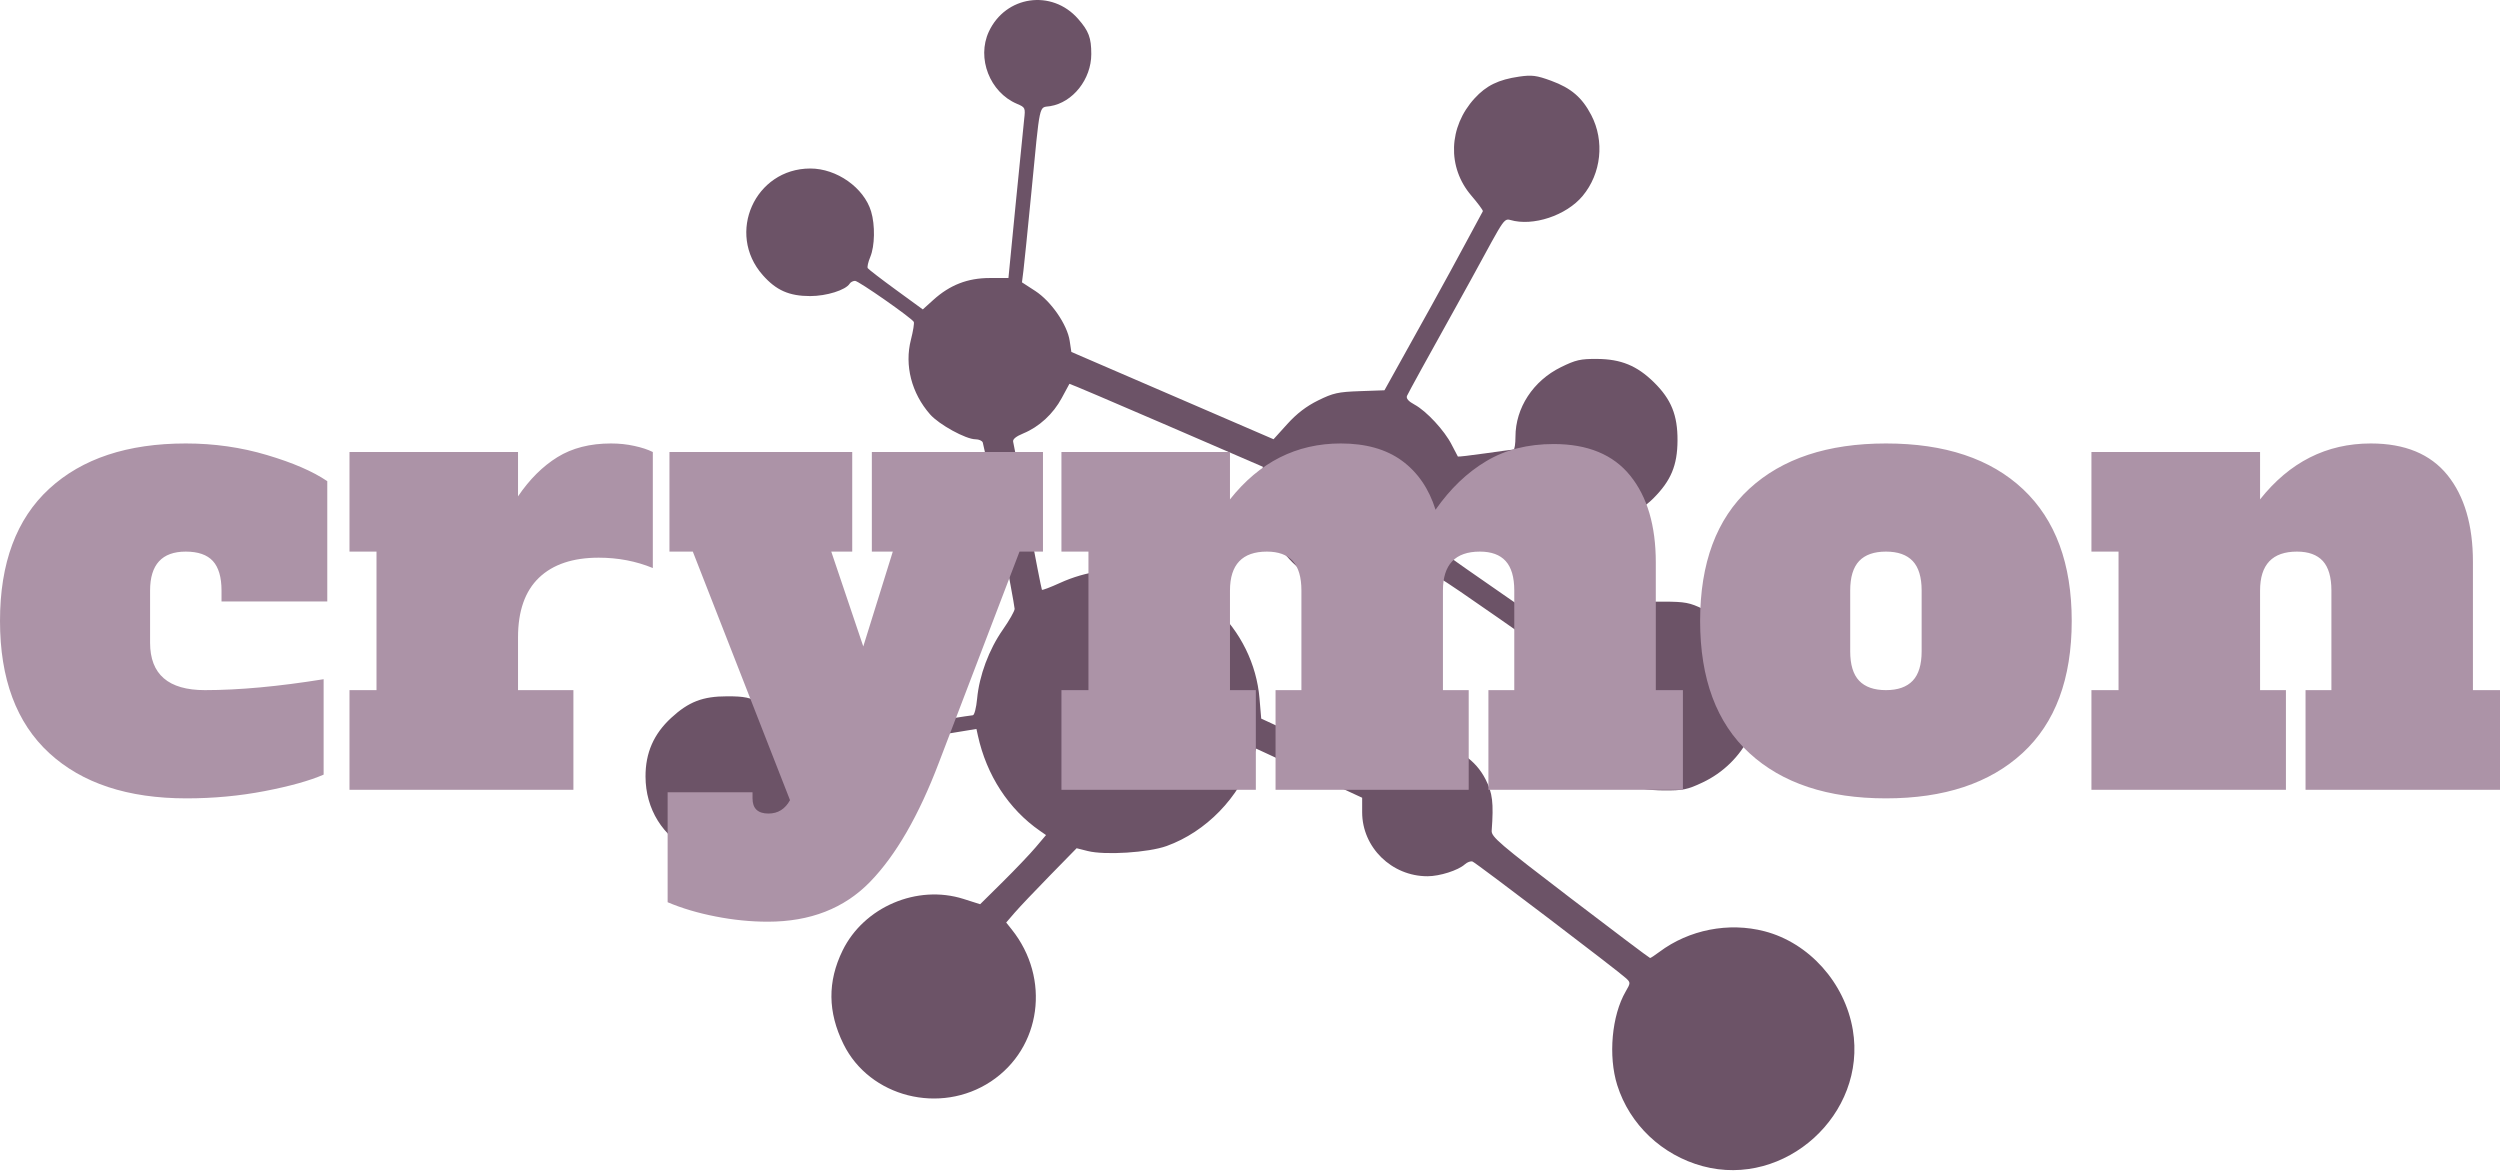
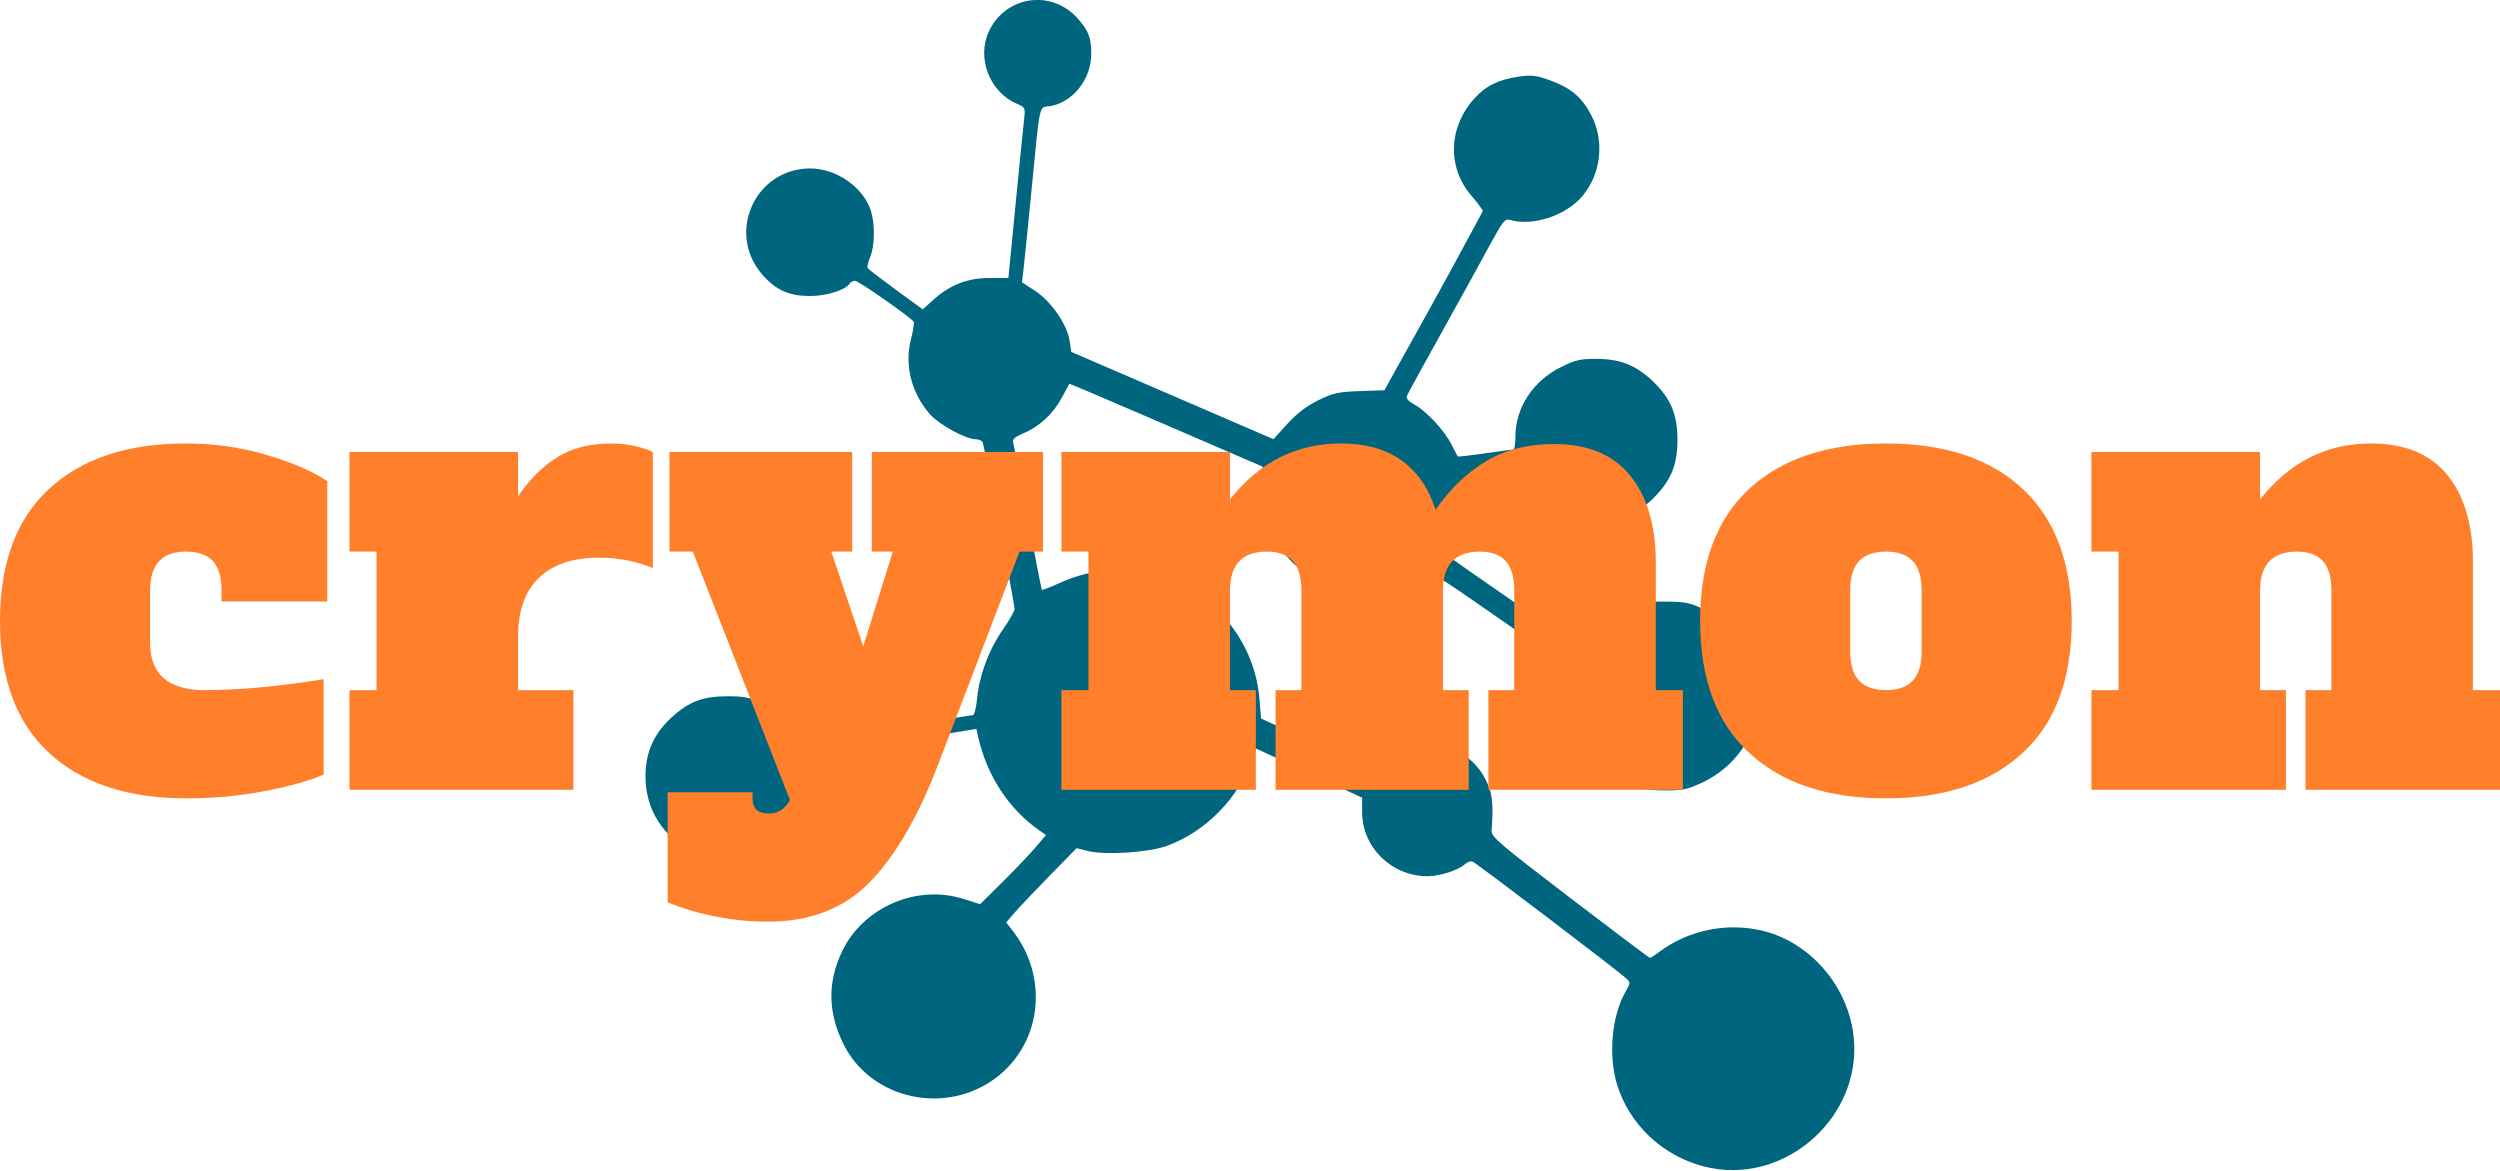
<svg xmlns="http://www.w3.org/2000/svg" width="256.38" height="120" preserveAspectRatio="xMidYMid" version="1.1" viewBox="61.959 5.6 256.38 120">
  <defs>
    <filter id="editing-jagged-46-1" x="0" y="0" width="1" height="1">
      <feTurbulence baseFrequency="0" result="turb" seed="1" />
      <feDisplacementMap in="SourceGraphic" in2="turb" />
    </filter>
  </defs>
-   <g transform="matrix(.26205 0 0 .26205 131.04 -33.969)" fill="#6c5367">
-     <path d="m402.72 607.37c-15.92-4.288-28.597-16.308-33.44-31.71-3.583-11.394-2.148-27.267 3.314-36.659 1.914-3.291 1.92-3.472 0.173-5.133-2.83-2.691-58.655-45.141-60.098-45.7-0.708-0.274-2.08 0.219-3.05 1.097-2.598 2.351-9.818 4.648-14.611 4.648-14.023 0-25.552-11.306-25.552-25.059v-5.666l-41.489-19.225-1.127 3.254c-5.529 15.969-18.46 29.273-33.884 34.861-7.127 2.582-24.144 3.666-30.889 1.967l-4.352-1.096-10.504 10.732c-5.777 5.902-11.979 12.445-13.782 14.538l-3.278 3.806 2.152 2.694c15.325 19.185 11.615 46.401-8.111 59.494-19.823 13.158-47.495 6.151-57.718-14.616-6.174-12.541-6.289-24.476-0.353-36.609 8.353-17.073 29.183-25.957 47.336-20.19l6.5 2.065 8.822-8.726c4.852-4.799 10.653-10.889 12.891-13.533l4.068-4.807-2.391-1.658c-12.243-8.489-20.876-21.753-24.277-37.298l-0.562-2.57-32.276 5.295c-17.752 2.912-32.614 5.306-33.026 5.32-0.412 0.014-0.75 3.32-0.75 7.347 0 4.073-0.706 9.395-1.592 11.994-2.06 6.045-9.326 14.078-15.8 17.47-4.424 2.318-6.311 2.678-14.108 2.695-7.527 0.016-9.806-0.377-13.923-2.404-11.302-5.562-17.991-16.353-18.029-29.083-0.028-9.285 3.199-16.663 10.046-22.975 6.856-6.32 12.35-8.435 21.905-8.434 6.821 8.6e-4 8.856 0.428 13.804 2.897 5.841 2.914 11.843 8.553 13.894 13.053 0.797 1.75 1.692 2.295 3.204 1.955 3.128-0.704 63.981-10.49 65.232-10.49 0.597 0 1.347-2.894 1.683-6.488 0.847-9.075 4.631-19.228 10.06-26.995 2.543-3.637 4.623-7.306 4.623-8.154 0-1.774-11.772-63.227-12.473-65.113-0.256-0.688-1.532-1.25-2.836-1.25-3.776 0-14.27-5.756-17.778-9.751-7.272-8.282-10.072-19.179-7.504-29.203 0.878-3.426 1.38-6.578 1.115-7.005-1.03-1.667-21.611-16.041-22.968-16.041-0.792 0-1.747 0.497-2.122 1.104-1.542 2.495-9.04 4.852-15.436 4.852-8.252 0-13.33-2.252-18.613-8.253-14.343-16.294-3.029-41.623 18.613-41.671 10.368-0.023 21.05 7.517 23.839 16.827 1.604 5.355 1.452 13.509-0.333 17.78-0.821 1.966-1.267 3.94-0.991 4.387 0.276 0.447 5.237 4.263 11.025 8.481l10.523 7.669 4.098-3.702c6.513-5.884 13.46-8.584 22.088-8.584h7.328l2.805-28.694c1.543-15.782 3.047-30.801 3.342-33.376 0.523-4.558 0.448-4.72-2.844-6.117-10.585-4.495-15.783-17.838-10.985-28.201 6.536-14.118 24.665-16.737 34.93-5.046 4.184 4.766 5.174 7.406 5.174 13.795 0 9.839-7.218 18.962-16.128 20.387-4.482 0.717-3.798-2.469-7.38 34.363-1.364 14.025-2.736 27.543-3.051 30.04l-0.571 4.54 5.182 3.358c6.221 4.031 12.544 13.19 13.498 19.551l0.65 4.331 79.126 34.161 5.386-5.952c3.706-4.096 7.467-6.977 12.06-9.24 5.885-2.9 7.814-3.329 16.318-3.628l9.645-0.34 18.383-33.072c10.11-18.19 19.864-36.679 20.11-36.983 0.246-0.303-2.393-3.678-4.5-6.136-9.505-11.086-8.971-26.854 1.287-38.062 4.579-5.003 9.344-7.327 17.418-8.496 4.977-0.721 6.832-0.481 12.554 1.623 7.812 2.872 12.073 6.524 15.676 13.436 5.285 10.139 3.934 22.84-3.366 31.624-6.381 7.679-19.473 12.029-28.33 9.415-3.062-0.904-2.934 1.128-21.304 34.078-10.195 18.288-18.798 33.931-19.116 34.764-0.391 1.022 0.57 2.133 2.958 3.419 4.642 2.5 11.746 10.166 14.525 15.675 1.219 2.416 2.31 4.504 2.425 4.641 0.115 0.137 4.897-0.417 10.627-1.232 5.73-0.814 10.755-1.489 11.168-1.499 0.412-0.01 0.75-2.264 0.75-5.008 0-11.282 6.912-21.874 17.758-27.211 5.84-2.874 7.676-3.293 14.224-3.244 9.341 0.069 15.59 2.643 22.213 9.149 6.765 6.645 9.279 12.858 9.222 22.795-0.055 9.717-2.55 15.689-9.444 22.607-14.357 14.406-40.836 10.546-50.047-7.296-1.722-3.336-2.216-3.641-5.165-3.188-1.794 0.276-6.861 1.048-11.261 1.717-7.012 1.065-7.975 1.459-7.795 3.188 0.471 4.537-1.982 15.078-4.816 20.693-1.673 3.314-2.67 6.362-2.215 6.774 0.94 0.85 49.152 34.251 51.089 35.394 0.814 0.48 3.062-1.224 6.328-4.798 3.337-3.651 7.336-6.66 11.72-8.817 6.13-3.016 7.404-3.271 16.172-3.238 8.413 0.032 10.211 0.372 15.496 2.931 7.593 3.676 14.326 10.397 18.082 18.046 2.658 5.413 2.94 6.946 2.939 15.987-1.9e-4 8.933-0.3 10.61-2.807 15.717-3.869 7.881-10.402 14.279-18.468 18.087-5.967 2.817-7.683 3.168-15.225 3.112-11.888-0.087-18.567-2.807-26.588-10.828-4.447-4.447-6.703-7.704-8.37-12.088-2.248-5.908-3.136-15.465-2.042-21.976 0.488-2.902-0.189-3.455-27.395-22.4-25.662-17.869-28.064-19.319-30-18.108-18.172 11.359-38.502 9.424-51.941-4.944-7.594-8.119-10.124-14.579-10.36-26.453l-0.196-9.881-37.764-16.326c-20.77-8.979-37.826-16.233-37.901-16.119-0.075 0.114-1.429 2.618-3.008 5.565-3.329 6.212-8.845 11.288-15.045 13.844-2.906 1.198-4.229 2.298-3.963 3.298 0.219 0.825 2.774 14.1 5.678 29.5s5.413 28.182 5.575 28.404c0.162 0.222 3.338-0.984 7.057-2.679 20.629-9.405 44.117-5.647 60.657 9.706 10.049 9.328 16.307 22.056 17.439 35.473l0.667 7.903 43.984 20.365 2.874-2.874c12.22-12.22 33.138-9.028 40.921 6.244 2.763 5.421 3.214 9.18 2.416 20.13-0.175 2.396 2.978 5.094 30.672 26.25 16.977 12.969 31.069 23.58 31.317 23.58 0.248 0 1.883-1.074 3.634-2.386 11.602-8.695 27.111-11.738 41.168-8.076 17.43 4.54 31.431 20.174 34.532 38.561 5.561 32.966-26.467 62.054-58.752 53.36z" fill="#6c5367" />
+   <g transform="translate(-.00017188 .00014026)">
+     <path d="m236.57 125.19c-4.172-1.124-7.494-4.274-8.763-8.31-0.939-2.986-0.563-7.145 0.869-9.607 0.501-0.862 0.503-0.91 0.045-1.345-0.742-0.705-15.371-11.829-15.749-11.976-0.186-0.072-0.545 0.057-0.799 0.287-0.681 0.616-2.573 1.218-3.829 1.218-3.675 0-6.696-2.963-6.696-6.567v-1.485l-10.872-5.038-0.295 0.853c-1.449 4.185-4.837 7.671-8.879 9.135-1.867 0.677-6.327 0.961-8.095 0.516l-1.141-0.287-2.753 2.812c-1.514 1.547-3.139 3.261-3.612 3.81l-0.859 0.997 0.564 0.706c4.016 5.027 3.044 12.159-2.126 15.59-5.195 3.448-12.446 1.612-15.125-3.83-1.618-3.286-1.648-6.414-0.092-9.593 2.189-4.474 7.647-6.802 12.404-5.291l1.703 0.541 2.312-2.287c1.272-1.258 2.792-2.853 3.378-3.546l1.066-1.26-0.627-0.434c-3.208-2.225-5.471-5.7-6.362-9.774l-0.147-0.674-8.458 1.388c-4.652 0.763-8.546 1.391-8.655 1.394-0.108 0.004-0.197 0.87-0.197 1.925 0 1.067-0.185 2.462-0.417 3.143-0.54 1.584-2.444 3.689-4.14 4.578-1.159 0.607-1.654 0.702-3.697 0.706-1.972 0.004-2.57-0.099-3.648-0.63-2.962-1.458-4.715-4.285-4.724-7.621-7e-3 -2.433 0.838-4.367 2.633-6.021 1.797-1.656 3.236-2.21 5.74-2.21 1.787 2.25e-4 2.321 0.112 3.617 0.759 1.531 0.764 3.103 2.241 3.641 3.421 0.209 0.458 0.443 0.602 0.84 0.512 0.82-0.185 16.766-2.749 17.094-2.749 0.156 0 0.353-0.758 0.441-1.7 0.222-2.378 1.214-5.039 2.636-7.074 0.666-0.953 1.211-1.915 1.211-2.137 0-0.465-3.085-16.569-3.269-17.063-0.067-0.18-0.401-0.328-0.743-0.328-0.989 0-3.74-1.508-4.659-2.555-1.905-2.17-2.639-5.026-1.966-7.653 0.23-0.898 0.362-1.724 0.292-1.836-0.27-0.437-5.663-4.204-6.019-4.204-0.207 0-0.458 0.13-0.556 0.289-0.404 0.654-2.369 1.272-4.045 1.272-2.162 0-3.493-0.59-4.878-2.163-3.759-4.27-0.794-10.907 4.878-10.92 2.717-6e-3 5.516 1.97 6.247 4.41 0.42 1.403 0.38 3.54-0.087 4.659-0.215 0.515-0.332 1.032-0.26 1.149 0.072 0.117 1.373 1.117 2.889 2.223l2.758 2.01 1.074-0.97c1.707-1.542 3.527-2.249 5.788-2.249h1.92l0.735-7.519c0.404-4.136 0.798-8.071 0.876-8.746 0.137-1.194 0.117-1.237-0.745-1.603-2.774-1.178-4.136-4.674-2.879-7.39 1.713-3.7 6.463-4.386 9.153-1.322 1.097 1.249 1.356 1.941 1.356 3.615 0 2.578-1.891 4.969-4.226 5.342-1.175 0.188-0.995-0.647-1.934 9.005-0.357 3.675-0.717 7.218-0.799 7.872l-0.15 1.19 1.358 0.88c1.63 1.056 3.287 3.456 3.537 5.123l0.17 1.135 20.735 8.952 1.411-1.56c0.971-1.073 1.957-1.828 3.16-2.421 1.542-0.76 2.048-0.872 4.276-0.951l2.527-0.089 4.817-8.666c2.649-4.767 5.205-9.612 5.27-9.691 0.064-0.079-0.627-0.964-1.179-1.608-2.491-2.905-2.351-7.037 0.337-9.974 1.2-1.311 2.449-1.92 4.564-2.226 1.304-0.189 1.79-0.126 3.29 0.425 2.047 0.753 3.164 1.71 4.108 3.521 1.385 2.657 1.031 5.985-0.882 8.287-1.672 2.012-5.103 3.152-7.424 2.467-0.802-0.237-0.769 0.296-5.583 8.93-2.672 4.792-4.926 8.892-5.009 9.11-0.103 0.268 0.149 0.559 0.775 0.896 1.216 0.655 3.078 2.664 3.806 4.108 0.319 0.633 0.605 1.18 0.635 1.216 0.03 0.036 1.283-0.109 2.785-0.323 1.502-0.213 2.818-0.39 2.927-0.393 0.108-0.003 0.197-0.593 0.197-1.312 0-2.956 1.811-5.732 4.654-7.131 1.53-0.753 2.011-0.863 3.727-0.85 2.448 0.018 4.085 0.693 5.821 2.397 1.773 1.741 2.431 3.369 2.417 5.973-0.015 2.546-0.668 4.111-2.475 5.924-3.762 3.775-10.701 2.764-13.115-1.912-0.451-0.874-0.581-0.954-1.354-0.835-0.47 0.072-1.798 0.275-2.951 0.45-1.837 0.279-2.09 0.382-2.043 0.835 0.124 1.189-0.519 3.951-1.262 5.423-0.438 0.869-0.7 1.667-0.581 1.775 0.246 0.223 12.88 8.976 13.388 9.275 0.213 0.126 0.802-0.321 1.658-1.257 0.874-0.957 1.923-1.745 3.071-2.31 1.606-0.79 1.94-0.857 4.238-0.849 2.205 0.008 2.676 0.097 4.061 0.768 1.99 0.963 3.754 2.724 4.738 4.729 0.696 1.419 0.77 1.82 0.77 4.189-5e-5 2.341-0.079 2.78-0.736 4.119-1.014 2.065-2.726 3.742-4.84 4.74-1.564 0.738-2.013 0.83-3.99 0.816-3.115-0.023-4.865-0.736-6.967-2.837-1.165-1.165-1.756-2.019-2.193-3.168-0.589-1.548-0.822-4.053-0.535-5.759 0.128-0.761-0.05-0.905-7.179-5.87-6.725-4.683-7.354-5.062-7.862-4.745-4.762 2.977-10.089 2.469-13.611-1.296-1.99-2.127-2.653-3.82-2.715-6.932l-0.051-2.589-9.896-4.278c-5.443-2.353-9.912-4.254-9.932-4.224-0.02 0.03-0.374 0.686-0.788 1.458-0.872 1.628-2.318 2.958-3.942 3.628-0.762 0.314-1.108 0.602-1.039 0.864 0.057 0.216 0.727 3.695 1.488 7.731 0.761 4.036 1.418 7.385 1.461 7.443 0.043 0.058 0.875-0.258 1.849-0.702 5.406-2.465 11.561-1.48 15.895 2.543 2.633 2.444 4.273 5.78 4.57 9.296l0.175 2.071 11.526 5.337 0.753-0.753c3.202-3.202 8.684-2.366 10.723 1.636 0.724 1.421 0.842 2.406 0.633 5.275-0.046 0.628 0.78 1.335 8.038 6.879 4.449 3.398 8.142 6.179 8.207 6.179 0.065 0 0.493-0.281 0.952-0.625 3.04-2.279 7.104-3.076 10.788-2.116 4.567 1.19 8.236 5.287 9.049 10.105 1.457 8.639-6.936 16.261-15.396 13.983z" fill="#006680" stroke-width=".262" />
+     <path transform="matrix(.98598 0 0 .97366 15.415 10.837)" d="m66.596 78.71q-9.15 0-14.27-4.77t-5.12-13.92 5.12-13.92 14.2-4.77q4.42 0 8.45 1.22 4.03 1.21 6.27 2.75v12.67h-11v-1.15q0-2.11-0.9-3.11-0.9-0.99-2.82-0.99-3.71 0-3.71 4.1v5.5q0 4.99 5.7 4.99 5.31 0 12.35-1.15v10.05q-2.18 0.96-6.11 1.73-3.94 0.77-8.16 0.77zm44.16-37.38q1.28 0 2.43 0.26 1.15 0.25 1.92 0.64v12.22q-2.62-1.09-5.63-1.09-4.03 0-6.21 2.11-2.18 2.12-2.18 6.28v5.56h5.76v10.5h-23.29v-10.5h2.81v-14.59h-2.81v-10.49h17.53v4.67q1.8-2.69 4.1-4.13t5.57-1.44zm27.13 0.9h17.8v10.49h-2.44l-8.38 22.21q-3.14 8.38-7.17 12.58-4.03 4.19-10.62 4.19-2.69 0-5.44-0.55-2.75-0.54-4.99-1.5v-11.58h8.83v0.64q0 1.6 1.66 1.6 1.47 0 2.24-1.41l-10.11-26.18h-2.43v-10.49h19.01v10.49h-2.18l3.33 9.99 3.07-9.99h-2.18zm81.54 25.08h2.82v10.5h-20.23v-10.5h2.69v-10.49q0-2.11-0.9-3.11-0.89-0.99-2.68-0.99-3.84 0-3.84 4.1v10.49h2.68v10.5h-20.09v-10.5h2.69v-10.49q0-2.11-0.9-3.11-0.9-0.99-2.69-0.99-3.84 0-3.84 4.1v10.49h2.69v10.5h-20.22v-10.5h2.81v-14.59h-2.81v-10.49h17.53v4.99q4.61-5.89 11.52-5.89 3.91 0 6.37 1.82 2.46 1.83 3.49 5.16 2.3-3.33 5.28-5.12 2.97-1.8 7.01-1.8 5.31 0 7.96 3.33 2.66 3.33 2.66 9.15zm23.94 11.4q-9.09 0-14.21-4.77t-5.12-13.92 5.12-13.92 14.21-4.77q9.21 0 14.27 4.83 5.05 4.83 5.05 13.86 0 9.15-5.12 13.92t-14.2 4.77zm0-11.4q1.85 0 2.78-0.99t0.93-3.1v-6.4q0-2.11-0.93-3.11-0.93-0.99-2.78-0.99-1.86 0-2.79 0.99-0.93 1-0.93 3.11v6.4q0 2.11 0.93 3.1t2.79 0.99zm61.05 0h2.82v10.5h-20.23v-10.5h2.69v-10.49q0-2.11-0.89-3.11-0.9-0.99-2.69-0.99-3.84 0-3.84 4.1v10.49h2.69v10.5h-20.23v-10.5h2.82v-14.59h-2.82v-10.49h17.54v4.99q4.61-5.89 11.52-5.89 5.31 0 7.97 3.33 2.65 3.33 2.65 9.15z" fill="#ff7f2a" filter="url(#editing-jagged-46-1)" />
  </g>
-   <path transform="matrix(.98598 0 0 .97366 15.415 10.837)" d="m66.596 78.71q-9.15 0-14.27-4.77t-5.12-13.92 5.12-13.92 14.2-4.77q4.42 0 8.45 1.22 4.03 1.21 6.27 2.75v12.67h-11v-1.15q0-2.11-0.9-3.11-0.9-0.99-2.82-0.99-3.71 0-3.71 4.1v5.5q0 4.99 5.7 4.99 5.31 0 12.35-1.15v10.05q-2.18 0.96-6.11 1.73-3.94 0.77-8.16 0.77zm44.16-37.38q1.28 0 2.43 0.26 1.15 0.25 1.92 0.64v12.22q-2.62-1.09-5.63-1.09-4.03 0-6.21 2.11-2.18 2.12-2.18 6.28v5.56h5.76v10.5h-23.29v-10.5h2.81v-14.59h-2.81v-10.49h17.53v4.67q1.8-2.69 4.1-4.13t5.57-1.44zm27.13 0.9h17.8v10.49h-2.44l-8.38 22.21q-3.14 8.38-7.17 12.58-4.03 4.19-10.62 4.19-2.69 0-5.44-0.55-2.75-0.54-4.99-1.5v-11.58h8.83v0.64q0 1.6 1.66 1.6 1.47 0 2.24-1.41l-10.11-26.18h-2.43v-10.49h19.01v10.49h-2.18l3.33 9.99 3.07-9.99h-2.18zm81.54 25.08h2.82v10.5h-20.23v-10.5h2.69v-10.49q0-2.11-0.9-3.11-0.89-0.99-2.68-0.99-3.84 0-3.84 4.1v10.49h2.68v10.5h-20.09v-10.5h2.69v-10.49q0-2.11-0.9-3.11-0.9-0.99-2.69-0.99-3.84 0-3.84 4.1v10.49h2.69v10.5h-20.22v-10.5h2.81v-14.59h-2.81v-10.49h17.53v4.99q4.61-5.89 11.52-5.89 3.91 0 6.37 1.82 2.46 1.83 3.49 5.16 2.3-3.33 5.28-5.12 2.97-1.8 7.01-1.8 5.31 0 7.96 3.33 2.66 3.33 2.66 9.15zm23.94 11.4q-9.09 0-14.21-4.77t-5.12-13.92 5.12-13.92 14.21-4.77q9.21 0 14.27 4.83 5.05 4.83 5.05 13.86 0 9.15-5.12 13.92t-14.2 4.77zm0-11.4q1.85 0 2.78-0.99t0.93-3.1v-6.4q0-2.11-0.93-3.11-0.93-0.99-2.78-0.99-1.86 0-2.79 0.99-0.93 1-0.93 3.11v6.4q0 2.11 0.93 3.1t2.79 0.99zm61.05 0h2.82v10.5h-20.23v-10.5h2.69v-10.49q0-2.11-0.89-3.11-0.9-0.99-2.69-0.99-3.84 0-3.84 4.1v10.49h2.69v10.5h-20.23v-10.5h2.82v-14.59h-2.82v-10.49h17.54v4.99q4.61-5.89 11.52-5.89 5.31 0 7.97 3.33 2.65 3.33 2.65 9.15z" fill="#ac93a7" filter="url(#editing-jagged-46-1)" />
</svg>
